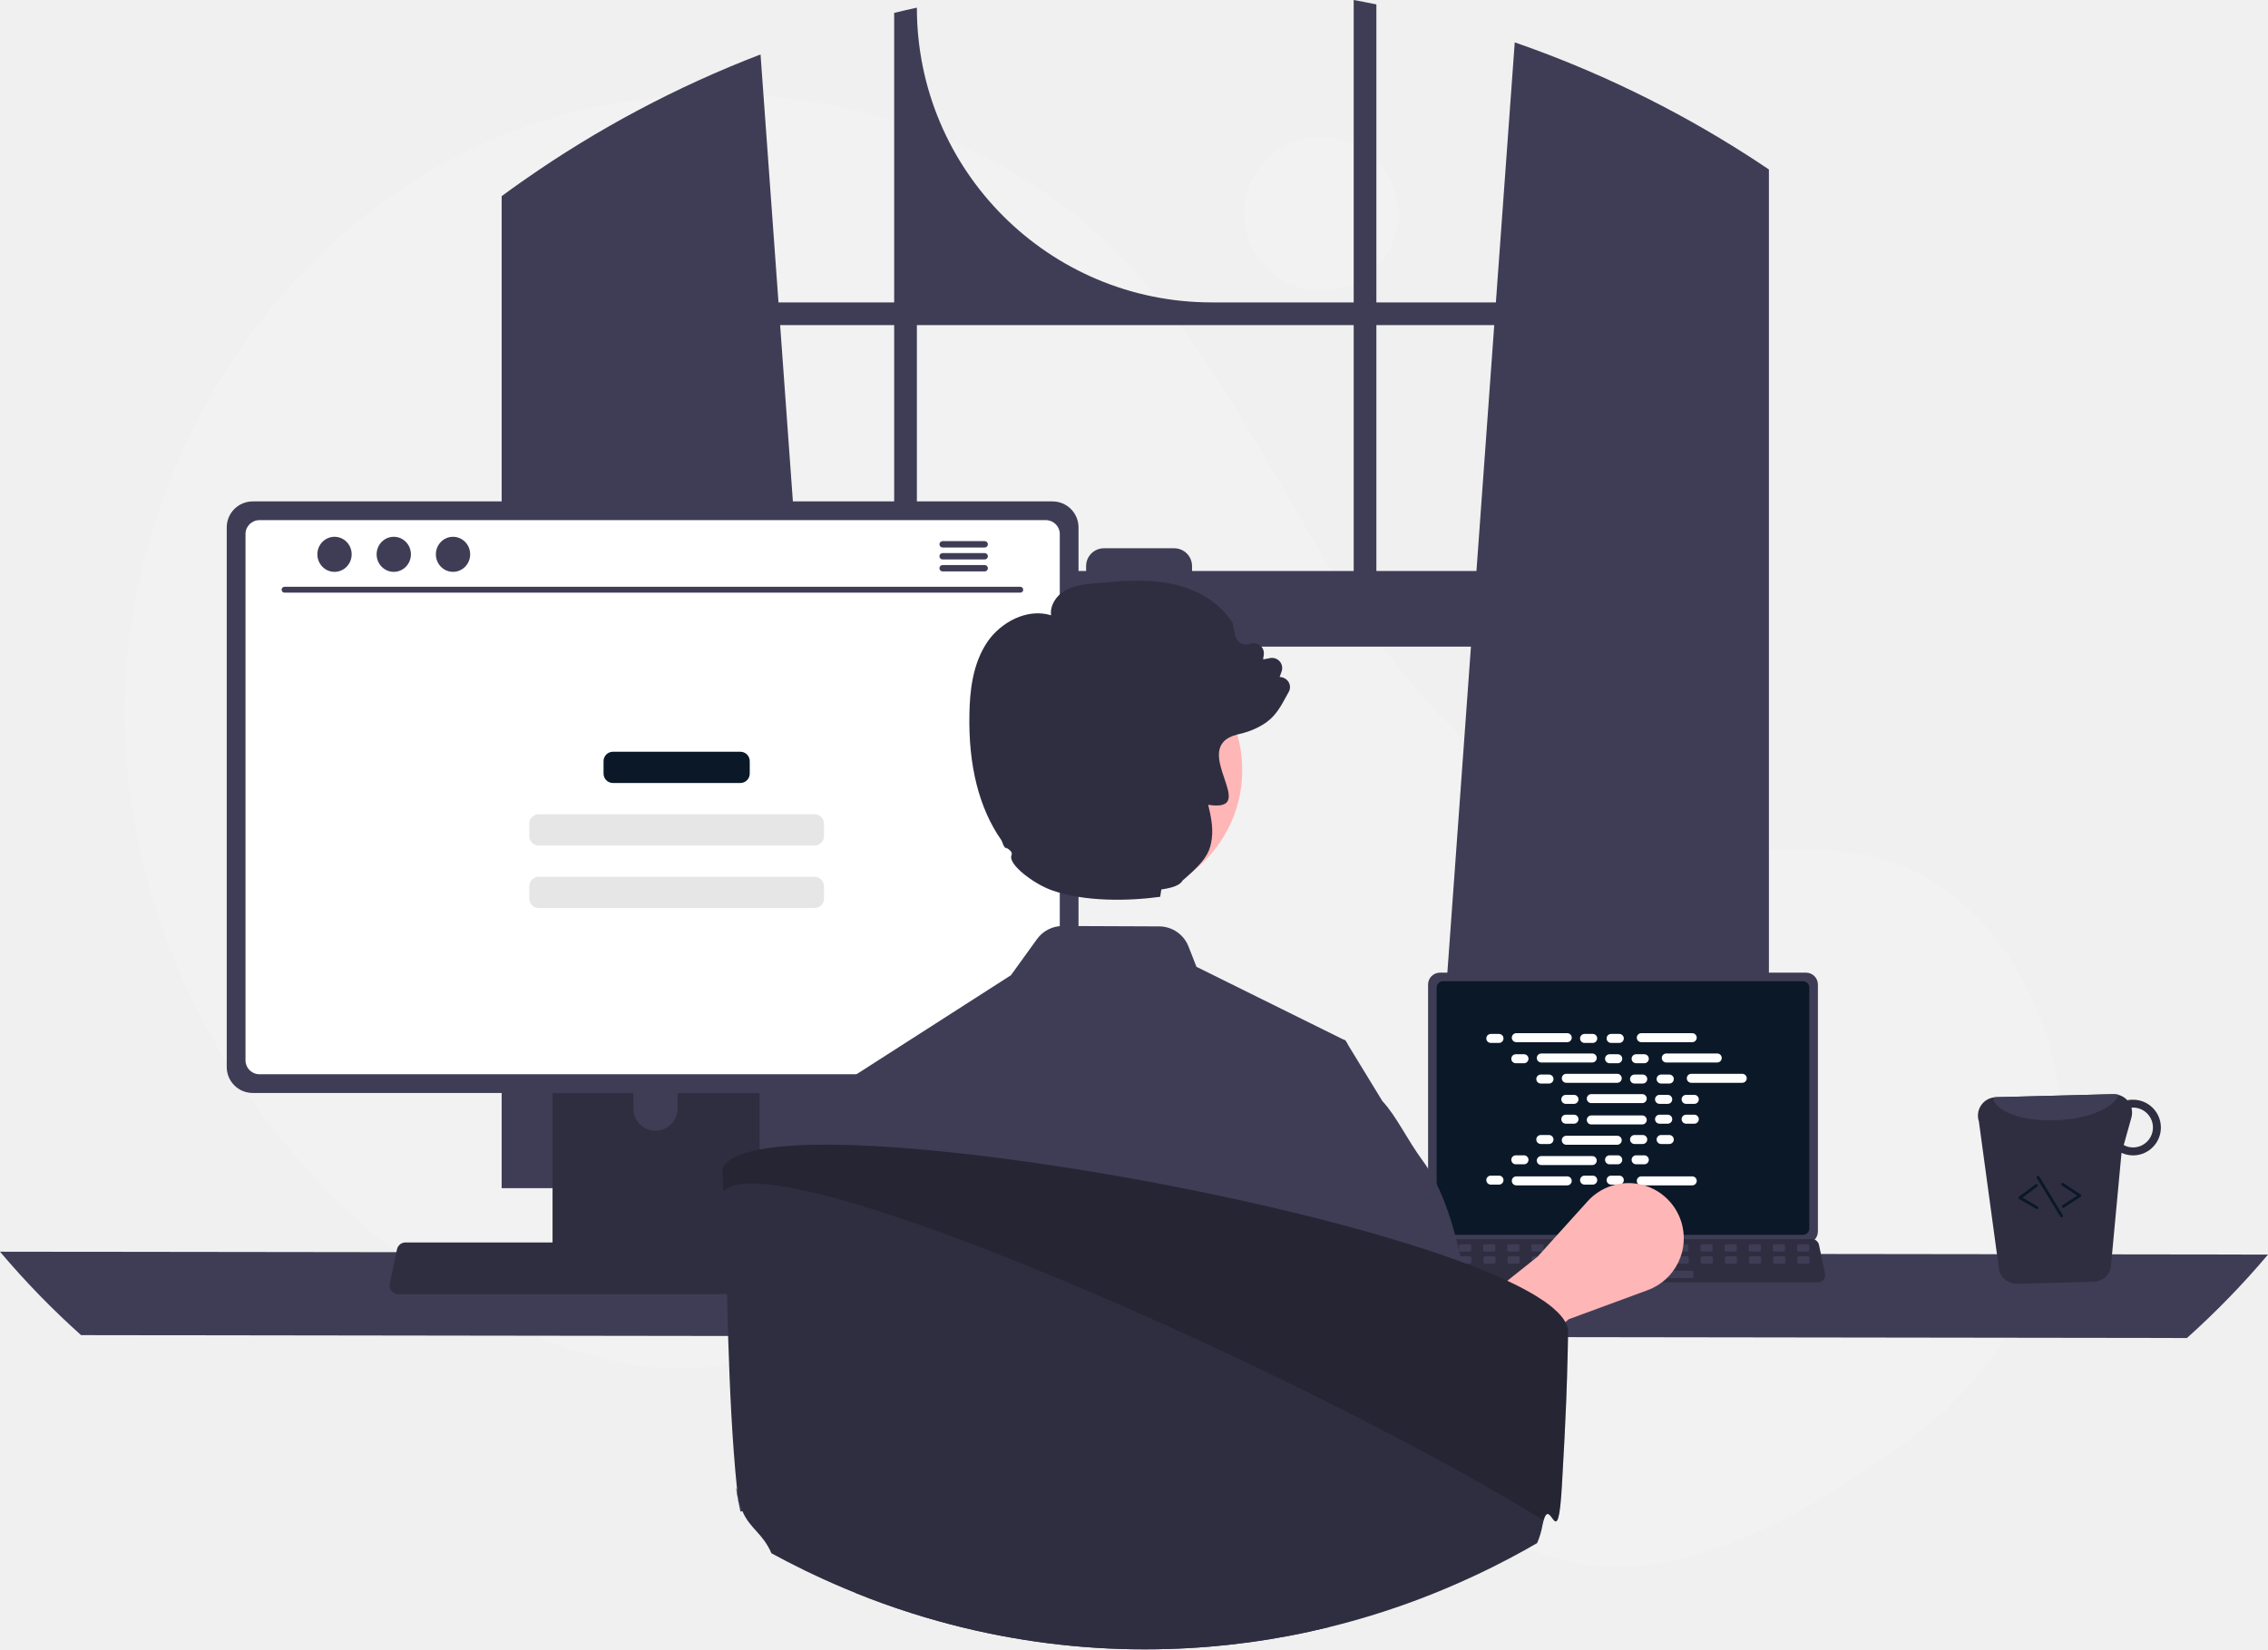
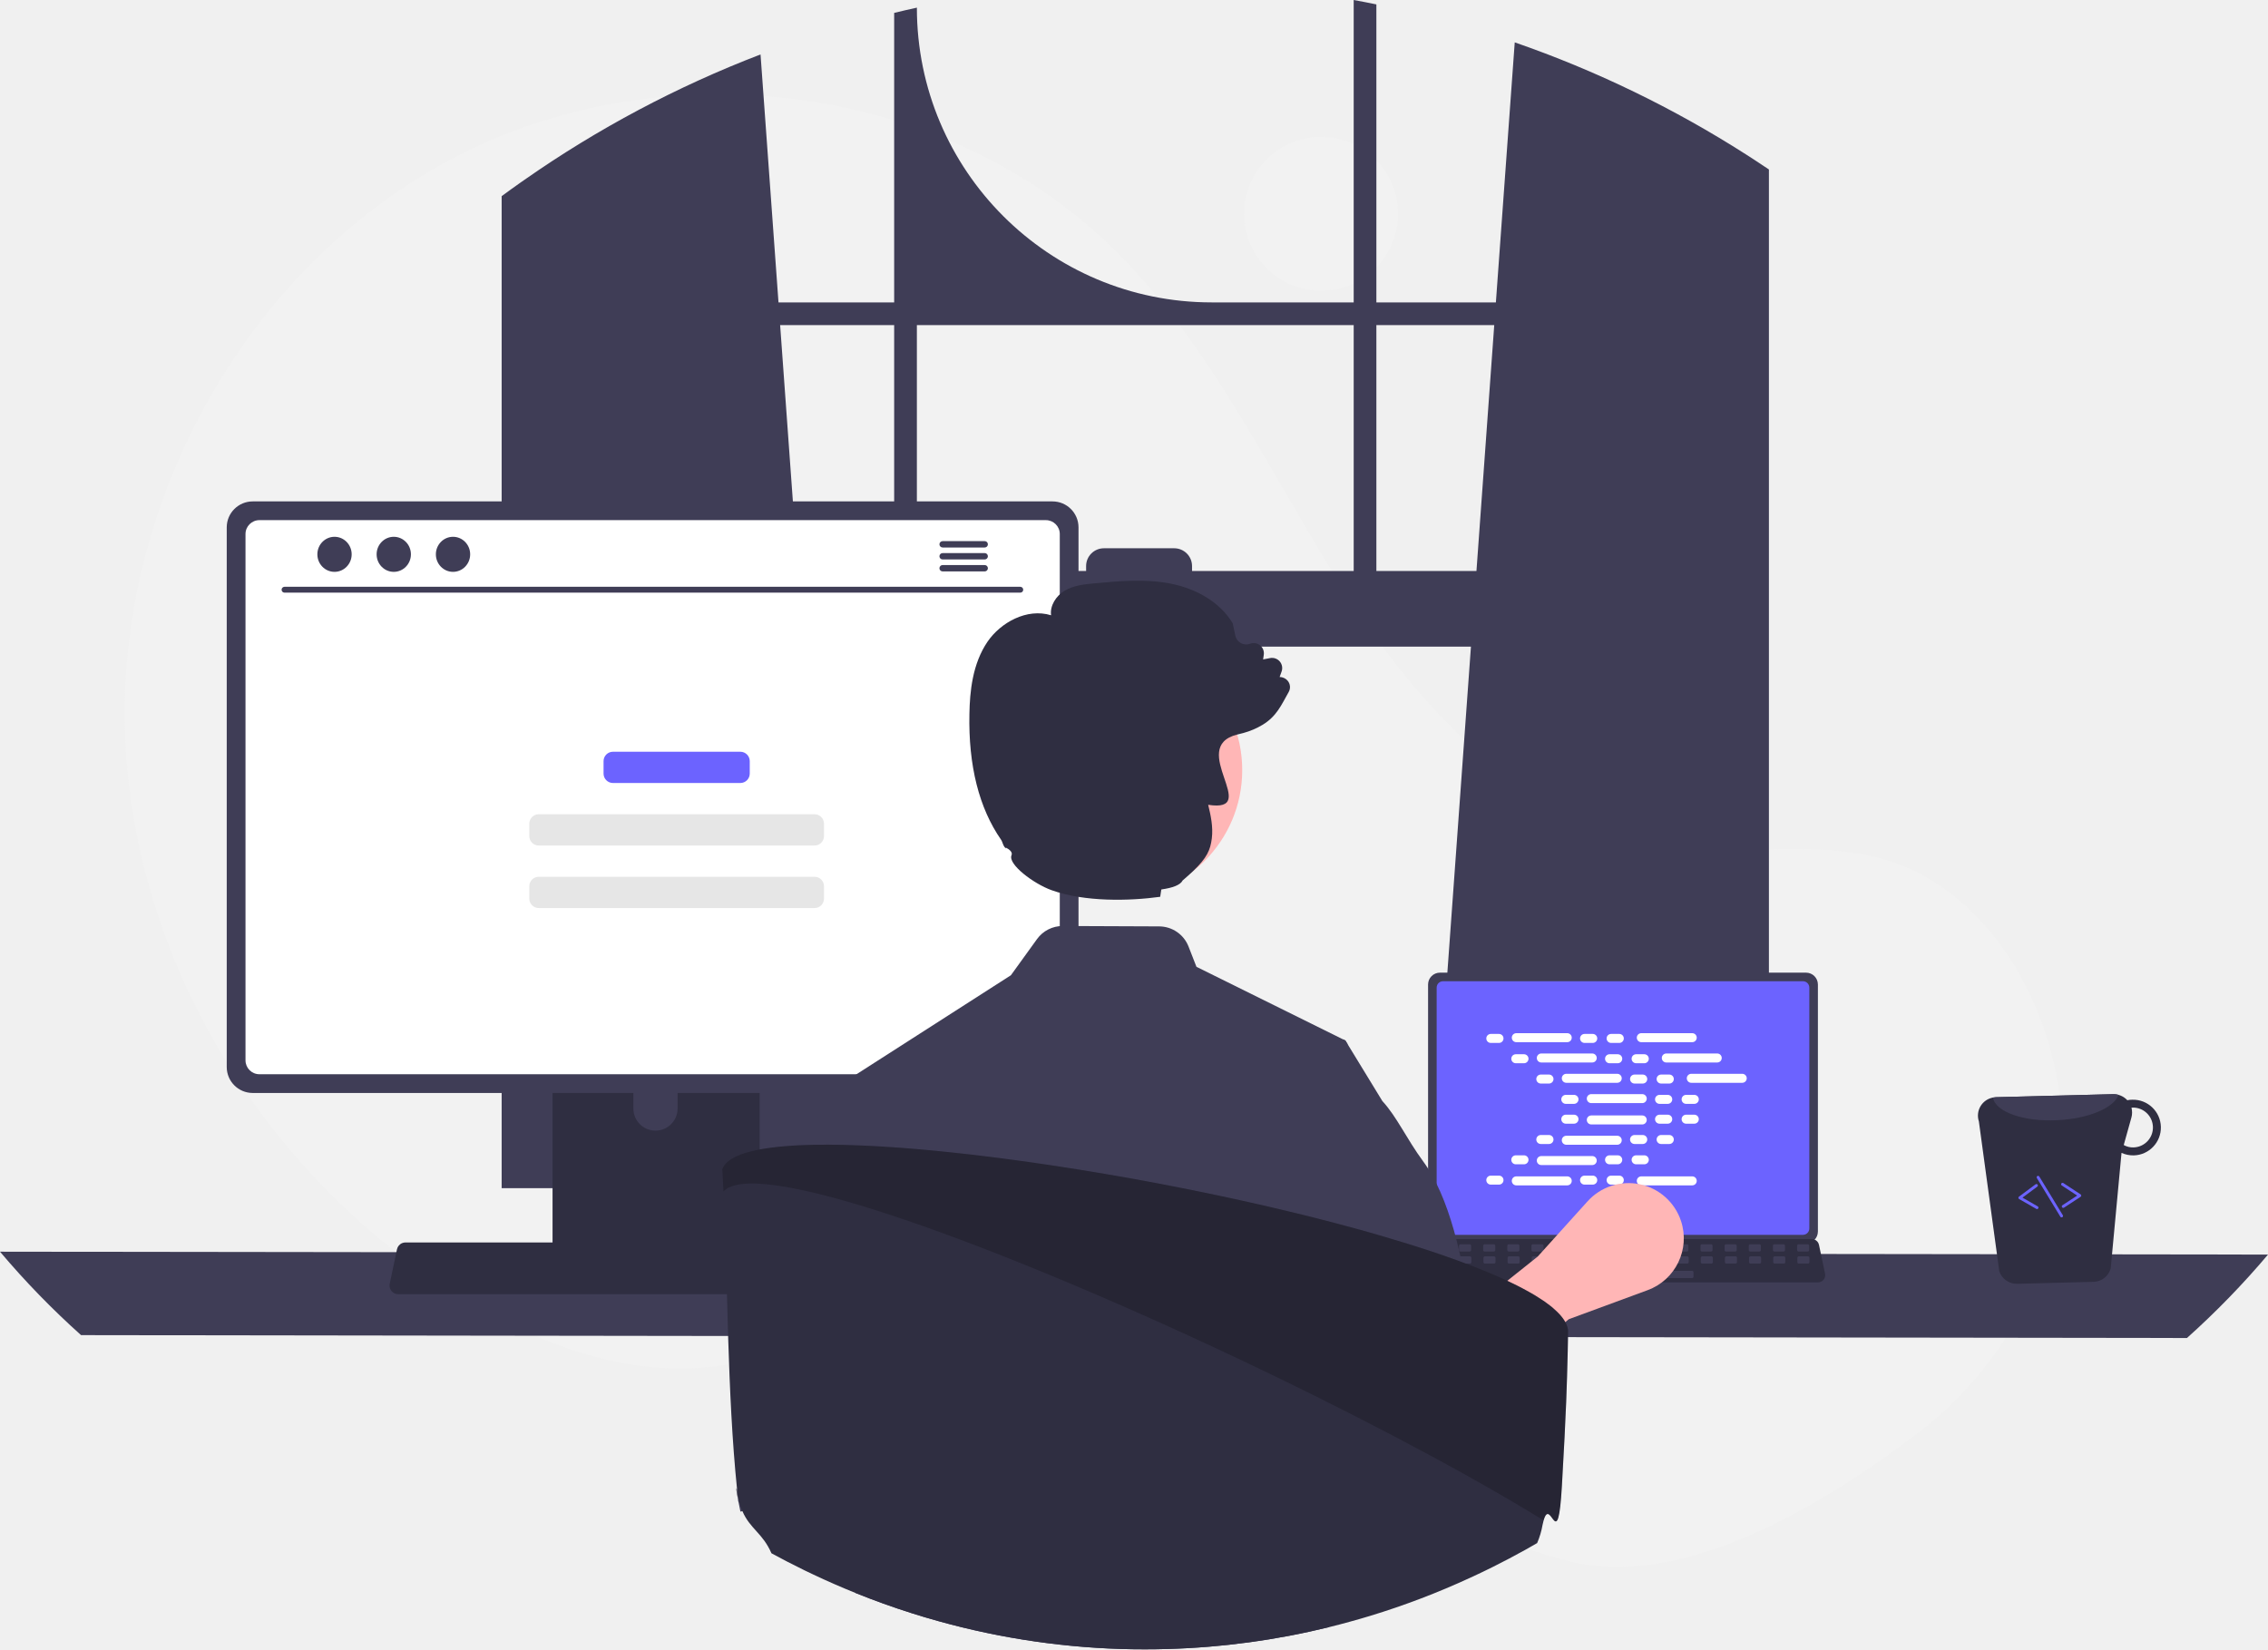
<svg xmlns="http://www.w3.org/2000/svg" data-name="Layer 1" width="786.82" height="572.258" viewBox="0 0 786.82 572.258">
  <circle cx="458.321" cy="74.182" r="26.701" fill="#f2f2f2" />
  <path d="M872.038,661.023c39.688-30.229,58.644-81.025,46.776-129.482q-.442-1.806-.934-3.604c-7.867-28.763-27.332-56.101-55.7-65.291-23.82-7.717-49.82-1.783-74.669-4.851-48.781-6.024-86.601-45.494-113.211-86.819-26.611-41.325-47.062-87.583-82.422-121.724-58.285-56.275-153.362-68.391-225.627-31.76C293.987,254.121,247.955,335.391,249.918,416.386c1.963,80.995,50.046,158.432,119.875,199.517,25.652,15.093,55.321,25.785,84.848,22.044,25.62-3.246,48.899-17.013,74.399-21.1,40.091-6.426,79.927,11.701,114.603,32.824,34.676,21.123,68.17,46.16,107.574,55.952C789.478,715.131,836.881,687.801,872.038,661.023Z" transform="translate(-206.59 -163.8711)" fill="#f2f2f2" />
  <path d="M815.016,219.191c-.87-.58-1.75-1.13-2.62-1.69a380.24,380.24,0,0,0-80.31-38.93l-6.54,90.22h-41.46v-103.39c-2.61-.54-5.24-1.05-7.87-1.53v104.92H626.946A102.27,102.27,0,0,1,524.676,166.521v-0c-2.64.57-5.26,1.18-7.88,1.83v100.44h-40.13l-6.23-86.03a380.858,380.858,0,0,0-81.94,43.53c-.44.3-.88.61-1.31.91-2.21,1.55-4.39,3.13-6.56,4.73v344.19h118.27l-2.09-28.95-11.5-158.95h231.59l-11.5,158.95-2.09,28.95h116.96v-353.45Q817.656,220.901,815.016,219.191Zm-298.22,142.78h-33.39l-6.17-85.3h39.56Zm159.42,0h-56.08v-1.69a6.18,6.18,0,0,0-6.19-6.18h-24.38a6.178,6.178,0,0,0-6.18,6.18v1.69h-58.71v-85.3h151.54Zm7.87,0v-85.3h40.89l-6.17,85.3Z" transform="translate(-206.59 -163.8711)" fill="#3f3d56" />
  <path d="M206.59,598.162a289.003,289.003,0,0,0,28.12,28.95l730.58,1a289.003,289.003,0,0,0,28.12-28.95Z" transform="translate(-206.59 -163.8711)" fill="#3f3d56" />
  <path d="M702.02,505.462v85.704a4.122,4.122,0,0,0,4.119,4.119H833.143a4.122,4.122,0,0,0,4.119-4.119v-85.704a4.124,4.124,0,0,0-4.119-4.115H706.139A4.124,4.124,0,0,0,702.02,505.462Z" transform="translate(-206.59 -163.8711)" fill="#3f3d56" />
-   <path d="M704.999,506.529V590.109a2.205,2.205,0,0,0,2.201,2.201H832.086a2.205,2.205,0,0,0,2.201-2.201V506.529a2.206,2.206,0,0,0-2.201-2.206H707.201A2.206,2.206,0,0,0,704.999,506.529Z" transform="translate(-206.59 -163.8711)" fill="#0a1828" />
+   <path d="M704.999,506.529V590.109a2.205,2.205,0,0,0,2.201,2.201H832.086a2.205,2.205,0,0,0,2.201-2.201V506.529a2.206,2.206,0,0,0-2.201-2.206H707.201A2.206,2.206,0,0,0,704.999,506.529Z" transform="translate(-206.59 -163.8711)" fill="#6c63ff" />
  <path d="M699.364,607.881a2.47,2.47,0,0,0,1.943.93H837.299a2.502,2.502,0,0,0,2.446-3.016l-2.111-10.027a2.507,2.507,0,0,0-1.558-1.818,2.425,2.425,0,0,0-.888-.168H703.41a2.424,2.424,0,0,0-.888.168,2.507,2.507,0,0,0-1.558,1.818l-2.111,10.027A2.501,2.501,0,0,0,699.364,607.881Z" transform="translate(-206.59 -163.8711)" fill="#2f2e41" />
  <rect x="830.034" y="595.588" width="4.188" height="2.513" rx="0.488" transform="translate(1457.666 1029.819) rotate(-180)" fill="#3f3d56" />
  <rect x="821.657" y="595.588" width="4.188" height="2.513" rx="0.488" transform="translate(1440.912 1029.819) rotate(-180)" fill="#3f3d56" />
  <rect x="813.28" y="595.588" width="4.188" height="2.513" rx="0.488" transform="translate(1424.158 1029.819) rotate(-180)" fill="#3f3d56" />
  <rect x="804.903" y="595.588" width="4.188" height="2.513" rx="0.488" transform="translate(1407.404 1029.819) rotate(-180)" fill="#3f3d56" />
  <rect x="796.526" y="595.588" width="4.188" height="2.513" rx="0.488" transform="translate(1390.65 1029.819) rotate(-180)" fill="#3f3d56" />
  <rect x="788.149" y="595.588" width="4.188" height="2.513" rx="0.488" transform="translate(1373.896 1029.819) rotate(-180)" fill="#3f3d56" />
  <rect x="779.772" y="595.588" width="4.188" height="2.513" rx="0.488" transform="translate(1357.142 1029.819) rotate(-180)" fill="#3f3d56" />
  <rect x="771.395" y="595.588" width="4.188" height="2.513" rx="0.488" transform="translate(1340.388 1029.819) rotate(-180)" fill="#3f3d56" />
  <rect x="763.018" y="595.588" width="4.188" height="2.513" rx="0.488" transform="translate(1323.634 1029.819) rotate(-180)" fill="#3f3d56" />
  <rect x="754.641" y="595.588" width="4.188" height="2.513" rx="0.488" transform="translate(1306.88 1029.819) rotate(-180)" fill="#3f3d56" />
  <rect x="746.264" y="595.588" width="4.188" height="2.513" rx="0.488" transform="translate(1290.126 1029.819) rotate(-180)" fill="#3f3d56" />
  <rect x="737.887" y="595.588" width="4.188" height="2.513" rx="0.488" transform="translate(1273.372 1029.819) rotate(-180)" fill="#3f3d56" />
  <rect x="729.51" y="595.588" width="4.188" height="2.513" rx="0.488" transform="translate(1256.618 1029.819) rotate(-180)" fill="#3f3d56" />
  <rect x="721.133" y="595.588" width="4.188" height="2.513" rx="0.488" transform="translate(1239.865 1029.819) rotate(-180)" fill="#3f3d56" />
  <rect x="712.756" y="595.588" width="4.188" height="2.513" rx="0.488" transform="translate(1223.111 1029.819) rotate(-180)" fill="#3f3d56" />
  <rect x="704.379" y="595.588" width="4.188" height="2.513" rx="0.488" transform="translate(1206.357 1029.819) rotate(-180)" fill="#3f3d56" />
  <rect x="830.133" y="599.777" width="4.188" height="2.513" rx="0.488" transform="translate(1457.864 1038.196) rotate(-180)" fill="#3f3d56" />
  <rect x="821.756" y="599.777" width="4.188" height="2.513" rx="0.488" transform="translate(1441.11 1038.196) rotate(-180)" fill="#3f3d56" />
  <rect x="813.379" y="599.777" width="4.188" height="2.513" rx="0.488" transform="translate(1424.356 1038.196) rotate(-180)" fill="#3f3d56" />
  <rect x="805.002" y="599.777" width="4.188" height="2.513" rx="0.488" transform="translate(1407.602 1038.196) rotate(-180)" fill="#3f3d56" />
  <rect x="796.625" y="599.777" width="4.188" height="2.513" rx="0.488" transform="translate(1390.848 1038.196) rotate(-180)" fill="#3f3d56" />
  <rect x="788.248" y="599.777" width="4.188" height="2.513" rx="0.488" transform="translate(1374.094 1038.196) rotate(-180)" fill="#3f3d56" />
  <rect x="779.871" y="599.777" width="4.188" height="2.513" rx="0.488" transform="translate(1357.34 1038.196) rotate(-180)" fill="#3f3d56" />
  <rect x="771.494" y="599.777" width="4.188" height="2.513" rx="0.488" transform="translate(1340.586 1038.196) rotate(-180)" fill="#3f3d56" />
  <rect x="763.117" y="599.777" width="4.188" height="2.513" rx="0.488" transform="translate(1323.832 1038.196) rotate(-180)" fill="#3f3d56" />
  <rect x="754.74" y="599.777" width="4.188" height="2.513" rx="0.488" transform="translate(1307.078 1038.196) rotate(-180)" fill="#3f3d56" />
  <rect x="746.363" y="599.777" width="4.188" height="2.513" rx="0.488" transform="translate(1290.324 1038.196) rotate(-180)" fill="#3f3d56" />
  <rect x="737.986" y="599.777" width="4.188" height="2.513" rx="0.488" transform="translate(1273.57 1038.196) rotate(-180)" fill="#3f3d56" />
  <rect x="729.609" y="599.777" width="4.188" height="2.513" rx="0.488" transform="translate(1256.816 1038.196) rotate(-180)" fill="#3f3d56" />
  <rect x="721.232" y="599.777" width="4.188" height="2.513" rx="0.488" transform="translate(1240.062 1038.196) rotate(-180)" fill="#3f3d56" />
  <rect x="712.855" y="599.777" width="4.188" height="2.513" rx="0.488" transform="translate(1223.309 1038.196) rotate(-180)" fill="#3f3d56" />
  <rect x="704.478" y="599.777" width="4.188" height="2.513" rx="0.488" transform="translate(1206.555 1038.196) rotate(-180)" fill="#3f3d56" />
  <rect x="760.604" y="604.803" width="33.508" height="2.513" rx="0.488" transform="translate(1348.126 1048.248) rotate(-180)" fill="#3f3d56" />
  <rect x="515.631" y="358.737" width="5.966" height="3.122" rx="1.561" fill="#fff" />
  <rect x="548.154" y="358.737" width="5.966" height="3.122" rx="1.561" fill="#fff" />
  <rect x="557.369" y="358.737" width="5.966" height="3.122" rx="1.561" fill="#fff" />
  <rect x="524.477" y="358.477" width="20.796" height="3.122" rx="1.561" fill="#fff" />
  <rect x="567.841" y="358.477" width="20.796" height="3.122" rx="1.561" fill="#fff" />
  <rect x="524.304" y="365.784" width="5.966" height="3.122" rx="1.561" fill="#fff" />
  <rect x="556.827" y="365.784" width="5.966" height="3.122" rx="1.561" fill="#fff" />
  <rect x="566.042" y="365.784" width="5.966" height="3.122" rx="1.561" fill="#fff" />
  <rect x="533.15" y="365.523" width="20.796" height="3.122" rx="1.561" fill="#fff" />
  <rect x="576.514" y="365.523" width="20.796" height="3.122" rx="1.561" fill="#fff" />
  <rect x="532.977" y="372.83" width="5.966" height="3.122" rx="1.561" fill="#fff" />
  <rect x="565.5" y="372.83" width="5.966" height="3.122" rx="1.561" fill="#fff" />
  <rect x="574.715" y="372.83" width="5.966" height="3.122" rx="1.561" fill="#fff" />
  <rect x="541.823" y="372.57" width="20.796" height="3.122" rx="1.561" fill="#fff" />
  <rect x="585.187" y="372.57" width="20.796" height="3.122" rx="1.561" fill="#fff" />
  <rect x="541.649" y="379.877" width="5.966" height="3.122" rx="1.561" fill="#fff" />
  <rect x="574.172" y="379.877" width="5.966" height="3.122" rx="1.561" fill="#fff" />
  <rect x="583.387" y="379.877" width="5.966" height="3.122" rx="1.561" fill="#fff" />
  <rect x="550.496" y="379.617" width="20.796" height="3.122" rx="1.561" fill="#fff" />
  <rect x="548.154" y="407.898" width="5.966" height="3.122" rx="1.561" fill="#fff" />
  <rect x="557.369" y="407.898" width="5.966" height="3.122" rx="1.561" fill="#fff" />
  <rect x="567.841" y="408.158" width="20.796" height="3.122" rx="1.561" fill="#fff" />
  <rect x="515.631" y="407.898" width="5.966" height="3.122" rx="1.561" fill="#fff" />
  <rect x="524.477" y="408.158" width="20.796" height="3.122" rx="1.561" fill="#fff" />
  <rect x="524.304" y="400.851" width="5.966" height="3.122" rx="1.561" fill="#fff" />
  <rect x="556.827" y="400.851" width="5.966" height="3.122" rx="1.561" fill="#fff" />
  <rect x="566.042" y="400.851" width="5.966" height="3.122" rx="1.561" fill="#fff" />
  <rect x="533.15" y="401.111" width="20.796" height="3.122" rx="1.561" fill="#fff" />
  <rect x="532.977" y="393.804" width="5.966" height="3.122" rx="1.561" fill="#fff" />
  <rect x="565.5" y="393.804" width="5.966" height="3.122" rx="1.561" fill="#fff" />
  <rect x="574.715" y="393.804" width="5.966" height="3.122" rx="1.561" fill="#fff" />
  <rect x="541.823" y="394.064" width="20.796" height="3.122" rx="1.561" fill="#fff" />
  <rect x="541.649" y="386.758" width="5.966" height="3.122" rx="1.561" fill="#fff" />
  <rect x="574.172" y="386.758" width="5.966" height="3.122" rx="1.561" fill="#fff" />
  <rect x="583.387" y="386.758" width="5.966" height="3.122" rx="1.561" fill="#fff" />
  <rect x="550.496" y="387.018" width="20.796" height="3.122" rx="1.561" fill="#fff" />
  <path d="M711.507,654.353l-13.35-21.102,41.902-33.403,17.295-19.161a19.161,19.161,0,0,1,32.418,6.828h0a19.161,19.161,0,0,1-11.57,23.991l-27.349,10.075Z" transform="translate(-206.59 -163.8711)" fill="#ffb6b6" />
  <path d="M398.28,501.352v102.56h71.85v-102.56a3.448,3.448,0,0,0-2.43-3.3,3.175,3.175,0,0,0-1.03-.16H401.75A3.463,3.463,0,0,0,398.28,501.352Zm28.04,35.24a7.67,7.67,0,0,1,15.34,0v11.9a7.67,7.67,0,0,1-15.34,0Z" transform="translate(-206.59 -163.8711)" fill="#2f2e41" />
  <path d="M398.06,600.632v9.89a1.946,1.946,0,0,0,1.93,1.94h68.43a1.94,1.94,0,0,0,1.93-1.94v-9.89Z" transform="translate(-206.59 -163.8711)" fill="#3f3d56" />
  <path d="M285.25,346.832V534.092a9.007,9.007,0,0,0,9,9h277.5a9.007,9.007,0,0,0,9-9V346.832a9.011,9.011,0,0,0-9-8.99H294.25A9.012,9.012,0,0,0,285.25,346.832Z" transform="translate(-206.59 -163.8711)" fill="#3f3d56" />
  <path d="M291.76,349.162v182.62a4.818,4.818,0,0,0,4.81,4.81H569.44a4.818,4.818,0,0,0,4.81-4.81v-182.62a4.82,4.82,0,0,0-4.81-4.82H296.57A4.821,4.821,0,0,0,291.76,349.162Z" transform="translate(-206.59 -163.8711)" fill="#fff" />
  <path d="M342.4,611.792a2.948,2.948,0,0,0,2.32,1.11h162.34a2.987,2.987,0,0,0,2.92-3.6l-2.52-11.97a2.993,2.993,0,0,0-1.86-2.17,2.895,2.895,0,0,0-1.06-.2H347.23a2.894,2.894,0,0,0-1.06.2,2.992,2.992,0,0,0-1.86,2.17l-2.52,11.97A2.985,2.985,0,0,0,342.4,611.792Z" transform="translate(-206.59 -163.8711)" fill="#2f2e41" />
  <path d="M560.585,369.499H305.261a1.016,1.016,0,0,1,0-2.031H560.585a1.016,1.016,0,0,1,0,2.031Z" transform="translate(-206.59 -163.8711)" fill="#3f3d56" />
  <ellipse cx="116.051" cy="192.33" rx="5.95" ry="6.083" fill="#3f3d56" />
  <ellipse cx="136.607" cy="192.33" rx="5.95" ry="6.083" fill="#3f3d56" />
  <ellipse cx="157.163" cy="192.33" rx="5.95" ry="6.083" fill="#3f3d56" />
  <path d="M548.206,351.622h-14.6a1.105,1.105,0,0,0,0,2.21h14.6a1.105,1.105,0,0,0,0-2.21Z" transform="translate(-206.59 -163.8711)" fill="#3f3d56" />
  <path d="M548.206,355.772h-14.6a1.105,1.105,0,0,0,0,2.21h14.6a1.105,1.105,0,0,0,0-2.21Z" transform="translate(-206.59 -163.8711)" fill="#3f3d56" />
  <path d="M548.206,359.922h-14.6a1.105,1.105,0,0,0,0,2.21h14.6a1.105,1.105,0,0,0,0-2.21Z" transform="translate(-206.59 -163.8711)" fill="#3f3d56" />
  <path d="M900.186,604.972a6.416,6.416,0,0,0,6.183,4.331l26.492-.682a6.329,6.329,0,0,0,5.981-4.657l3.749-40.087a9.794,9.794,0,0,0,4.238.871,9.661,9.661,0,1,0-.485-19.317,8.184,8.184,0,0,0-1.736.181,6.548,6.548,0,0,0-4.874-2.103l-40.751,1.052a5.853,5.853,0,0,0-1.005.125,6.365,6.365,0,0,0-4.873,8.265Zm43.173-43.817,2.668-9.553a6.506,6.506,0,0,0,.02-3.375c.129-0.0.244-.062.373-.062a6.91,6.91,0,0,1,.324,13.817A6.505,6.505,0,0,1,943.359,561.156Z" transform="translate(-206.59 -163.8711)" fill="#2f2e41" />
  <path d="M897.978,544.686c.868,4.964,10.629,8.454,22.366,7.847,10.793-.497,19.617-4.287,21.234-8.778a6.025,6.025,0,0,0-1.844-.246l-40.751,1.052A5.853,5.853,0,0,0,897.978,544.686Z" transform="translate(-206.59 -163.8711)" fill="#3f3d56" />
-   <path d="M922.494,582.944a.497.497,0,0,0,.151-.066l5.753-3.766a.499.499,0,0,0,0-.836l-5.98-3.917a.5.5,0,1,0-.548.836l5.341,3.498-5.114,3.348a.5.5,0,0,0,.396.903Z" transform="translate(-206.59 -163.8711)" fill="#0a1828" />
-   <path d="M913.408,583.363a.5.5,0,0,0,.126-.918l-5.303-3.04,5.126-3.807a.5.5,0,1,0-.596-.802l-5.739,4.263a.5.5,0,0,0,.049.835l5.965,3.42A.5.5,0,0,0,913.408,583.363Z" transform="translate(-206.59 -163.8711)" fill="#0a1828" />
-   <path d="M921.922,586.244a.482.482,0,0,0,.137-.058.5.5,0,0,0,.168-.687l-8.155-13.408a.5.5,0,0,0-.854.521l8.155,13.408A.5.5,0,0,0,921.922,586.244Z" transform="translate(-206.59 -163.8711)" fill="#0a1828" />
-   <rect x="209.385" y="260.827" width="50.719" height="10.846" rx="3.264" fill="#0a1828" />
+   <path d="M922.494,582.944a.497.497,0,0,0,.151-.066l5.753-3.766a.499.499,0,0,0,0-.836l-5.98-3.917a.5.5,0,1,0-.548.836l5.341,3.498-5.114,3.348a.5.5,0,0,0,.396.903Z" transform="translate(-206.59 -163.8711)" fill="#6c63ff" />
+   <path d="M913.408,583.363a.5.5,0,0,0,.126-.918l-5.303-3.04,5.126-3.807a.5.5,0,1,0-.596-.802l-5.739,4.263a.5.5,0,0,0,.049.835l5.965,3.42A.5.5,0,0,0,913.408,583.363Z" transform="translate(-206.59 -163.8711)" fill="#6c63ff" />
+   <path d="M921.922,586.244a.482.482,0,0,0,.137-.058.5.5,0,0,0,.168-.687l-8.155-13.408a.5.5,0,0,0-.854.521l8.155,13.408A.5.5,0,0,0,921.922,586.244Z" transform="translate(-206.59 -163.8711)" fill="#6c63ff" />
+   <rect x="209.385" y="260.827" width="50.719" height="10.846" rx="3.264" fill="#6c63ff" />
  <rect x="183.626" y="282.519" width="102.236" height="10.846" rx="3.264" fill="#e6e6e6" />
  <rect x="183.626" y="304.21" width="102.236" height="10.846" rx="3.264" fill="#e6e6e6" />
  <path d="M497.301,540.717l.217.684.011.023,6.525,19.838,7.506,22.861,14.123,42.961.137,6.673v.023l1.049,53.684-2.909,7.278,3.274,11.932s-1.506-18.037-9.582-7.679c-4.574,5.886-9.925,11.91-14.317,17.556q9.6,3.884,19.507,7.027c1.426.456,2.863.89,4.301,1.323q.462.137.924.274a266.863,266.863,0,0,0,67.351,10.826c1.186.034,2.35.057,3.479.08.399.011.787.023,1.175.023,1.278.011,2.544.023,3.822.023q3.867,0,7.7-.114a266.853,266.853,0,0,0,56.091-7.586c-.125-7.586-.468-16.45-.958-25.918-.228-4.643-5.35-9.674-5.658-14.533-.217-3.65,4.381-7.084,4.141-10.792-1.551-22.827-3.491-14.064-4.928-30.229q-.222-2.379-.411-4.552c-.924-10.381-1.563-16.872-1.563-16.872l6.137-38.683,9.639-60.734-.742-1.221-.833-.411-50.844-25.165-2.761-7.073a10.979,10.979,0,0,0-10.141-6.947l-33.493-.137a10.931,10.931,0,0,0-8.909,4.529l-9.069,12.56Z" transform="translate(-206.59 -163.8711)" fill="#3f3d56" />
  <path d="M533.407,617.525,525.82,633.758l-5.179,11.088-8.909,46.646-4.46,4.734L503.45,679.467l-39.998,8.881c-1.312-7.29-.351.247-1.161-7.75.228-.228.468-.456.707-.685.639-.593,1.175-1.152,1.164-1.688-.456-27.584.913-74.526,12.343-102.966a60.053,60.053,0,0,1,7.027-13.107c.228-.308.445-.616.662-.924,5.27-7.381,8.601-14.647,13.324-19.815v-.011a.53.53,0,0,0,.08-.08.157.157,0,0,0,.046-.034l32.443-17.203,1.392,39.105.992,28.109Z" transform="translate(-206.59 -163.8711)" fill="#3f3d56" />
  <path d="M650.391,622.135l9.476,20.275,3.307,7.061,8.907,46.642,4.446,4.723,3.83-16.755,1.8-.369,32.459-6.722,9.461,30.046a17.984,17.984,0,0,0-3.261-22.506c-.646-.585-1.184-1.154-1.169-1.692.538-32.443-1.446-91.684-19.367-116.066-5.692-7.738-9.107-15.445-14.076-20.829-.015-.015-.015-.031-.031-.031L674.081,526.114l-.738-1.215-.831-.415Z" transform="translate(-206.59 -163.8711)" fill="#3f3d56" />
  <circle id="a657ec4b-47ce-4d2a-9c58-81a811696ca9" data-name="Ellipse 5" cx="386.397" cy="267.201" r="44.558" fill="#ffb6b6" />
  <path d="M653.212,399.948a3.759,3.759,0,0,0-2.69-1.19l.67-1.86a3.528,3.528,0,0,0-3.96-4.7l-2.44.47.23-1.63a3.534,3.534,0,0,0-4.73-3.82,3.766,3.766,0,0,1-3.24-.23,3.846,3.846,0,0,1-1.92-2.61l-.85-4.1-.09-.22c-4.14-6.9-12.1-11.92-21.84-13.76-8.67-1.65-17.56-.81-26.13-.02-3.4.32-7.24.68-10.44,2.64-2.72,1.68-5.02,5.04-4.55,8.43-8.45-2.59-17.51,2.58-22,9.1-5.32,7.76-6.19,17.48-6.33,25.08-.38,17.98,3.33,32.69,11,43.73.56.8.7,2.47,1.81,3.03l-.23-.37c1.24.62,2.5,1.62,2.03,2.69-1.35,3.08,7.62,9.89,13.94,12.14,11.53,4.11,26.86,3.76,37.64,2.28l.38-2.55c3.89-.53,6.63-1.54,7.4-3.12,1.36-1.16,2.52-2.2,3.53-3.16l.01-.01c.02-.02.06-.05.08-.07,4.87-4.67,6-7.33,6.51-11.38.49-3.97-.38-8-1.27-11.63,18.74,2.9-7.38-19.96,10.08-24.38a5.434,5.434,0,0,1,.61-.15c.51-.12,1.02-.24,1.51-.38a26.448,26.448,0,0,0,6.72-2.87c4.88-2.97,6.49-6.91,9.01-11.35A3.427,3.427,0,0,0,653.212,399.948Z" transform="translate(-206.59 -163.8711)" fill="#2f2e41" />
  <path d="M750.582,625.308c-.01,1.75-.03,4.2-.11,7.23q-.015.63-.03,1.29c-.13,5.57-.26,10.24-.47,15.43-.01.36-.02.71-.04,1.07-.28,7.24-.72,15.67-1.48,29.02-1.41,24.66-3.87,3.39-6.34,12.04-.12.43-.25.94-.37,1.54a27.916,27.916,0,0,1-1.88,6.33c-1.31.78-2.66,1.53-3.99,2.28-3.79,2.11-7.64,4.14-11.52,6.07-2.18,1.08-4.37,2.14-6.57,3.16-.35.16-.69.32-1.03.47a270.887,270.887,0,0,1-34.75,13.26c-2.32.7-4.63,1.38-6.97,2.01-2.44.68-4.88,1.32-7.35,1.92a266.893,266.893,0,0,1-56.09,7.59c-2.55.08-5.12.11-7.7.11-1.28,0-2.54-.01-3.82-.02-.39,0-.78-.01-1.17-.02-1.13-.03-2.3-.05-3.48-.08a266.663,266.663,0,0,1-67.35-10.83l-.93-.27c-1.44-.44-2.87-.87-4.3-1.33q-9.9-3.135-19.51-7.02-7.335-2.955-14.5-6.34a.339.339,0,0,1-.12-.06c-1-.46-2.01-.94-3.01-1.43-.13-.07-.27-.14-.41-.21q-5.595-2.73-11.07-5.72c-3.07-7.05-7.39-8.4-10.07-14.6a25.874,25.874,0,0,1-1.68-5.74c0-.02-.01-.04-.01-.07.28,3.72-1.19-6.6-.01-.04-.01-.12-.02-.25-.03-.4-.03-.36-.07-.8-.13-1.35-3.43-33.49-3.21-71.79-4.7-103.35q-.15-3.06-.31-5.86c-.03-.62-.07-1.23-.11-1.83.07-.18.15-.37.24-.55a1.002,1.002,0,0,1,.07-.15,1.623,1.623,0,0,1,.1-.18c.02-.03.05-.07.07-.1a.917.917,0,0,1,.05-.1c.09-.14.19-.29.3-.43.05-.06.09-.11.14-.16a.808.808,0,0,1,.12-.14.637.637,0,0,1,.11-.13c.04-.04.08-.09.13-.14a.302.302,0,0,1,.08-.08,2.033,2.033,0,0,1,.26-.25,9.624,9.624,0,0,1,1.14-.9c.14-.09.29-.18.43-.28a19.135,19.135,0,0,1,3.17-1.52c.38-.14.76-.27,1.17-.41.15-.04.29-.09.44-.14.22-.07.44-.14.67-.19,1.14-.34,2.37-.63,3.7-.9.16-.03.33-.06.5-.1.24-.05.49-.09.74-.13.34-.06.69-.12,1.04-.18,2.97-.47,6.34-.82,10.06-1.05q.525-.03,1.05-.06c.41-.02.82-.04,1.24-.06.35-.02.71-.03,1.07-.04.35-.02.71-.03,1.08-.04,1.01-.03,2.05-.06,3.11-.08,3.02-.06,6.2-.04,9.54.03,1.55.04,3.13.08,4.75.15.11,0,.21.01.31.01,1.41.05,2.83.11,4.29.19,1.02.05,2.05.1,3.08.16.97.06,1.95.12,2.94.19.77.04,1.54.1,2.32.15.66.05,1.32.1,1.98.14l.9.06c.49.04.98.07,1.48.12,1.1.09,2.2.18,3.32.27,1.11.1,2.24.2,3.37.3s2.27.21,3.41.32c.12.01.23.02.34.03,1.04.11,2.08.21,3.13.32.24.02.49.04.73.07,1.001.101,2.022.218,3.032.326.31.033.618.066.929.1.791.086,1.572.161,2.368.254,1.05.12,2.12.23,3.16.37.81.09,1.62.18,2.43.28,1.27.15,2.56.31,3.85.48.49.06.98.12,1.47.19,3.68.46,7.4.97,11.18,1.5,5.73.81,11.55,1.69,17.41,2.64q8.805,1.425,17.71,3.01c1.5.27,3,.54,4.51.82q1.02.195,2.04.39c1.16.21,2.32.43,3.48.65,1.16.22,2.32.44,3.48.67,1.38.27,2.77.54,4.15.81,9.09,1.8,18.13,3.72,26.95,5.73,1.45.33,2.9.67,4.34,1q4.32,1.005,8.56,2.04c.78.18,1.55.37,2.32.56,1.92.48,3.84.96,5.73,1.45l.33.09c1.39.34,2.75.69,4.11,1.05q4.815,1.26,9.47,2.55,3.09.855,6.11,1.73c3.01.87,5.96,1.75,8.83,2.64.71.22,1.42.44,2.12.65,2.1.65,4.17,1.31,6.18,1.97,1.6.52,3.16,1.05,4.7,1.58q2.31.795,4.53,1.59c.95.34,1.89.7,2.83,1.04,1.35.5,2.68,1,3.98,1.5.4.15.79.31,1.18.46.25.11.49.2.73.3.47.19.95.37,1.41.56.47.18.93.37,1.39.57.45.18.91.37,1.35.56.45.18.89.37,1.33.57.37.15.73.31,1.08.47.71.31,1.42.62,2.11.94.34.16.68.31,1.02.47l.78.36c.11.06.22.11.33.16.25.12.51.25.76.37.58.27,1.15.56,1.71.83.75.38,1.48.76,2.18,1.13.71.38,1.4.76,2.06,1.13.11.06.21.12.32.18.15.08.3.17.45.25.51.29,1,.59,1.49.88.96.59,1.87,1.17,2.72,1.75.19.13.37.26.56.38.63.45,1.23.89,1.79,1.34,0,.01,0,.01.01.01.19.14.37.29.55.43.15.14.31.26.46.4.52.45,1,.88,1.44,1.32a5.667,5.667,0,0,1,.42.43,1.208,1.208,0,0,1,.16.16c.2.2.38.4.55.6a.553.553,0,0,1,.07.09c.24.28.46.56.67.84.1.14.21.28.3.42.12.17.24.35.34.52.09.14.17.29.25.43a7.257,7.257,0,0,1,.54,1.13,5.241,5.241,0,0,1,.27.82A5.844,5.844,0,0,1,750.582,625.308Z" transform="translate(-206.59 -163.8711)" fill="#2f2e41" />
  <path d="M750.582,625.308c-.01,1.75-.03,4.2-.11,7.23-.01.42-.03.85-.04,1.29-.1,4.25-.25,9.5-.46,15.43-.01.36-.02.71-.04,1.07-.28,7.24-.72,15.67-1.48,29.02-1.41,24.66-3.87,3.39-6.34,12.04-6.86-4.22-14.38-8.64-22.42-13.18q-2.175-1.23-4.39-2.47c-16.08-8.97-34.04-18.37-52.79-27.68-.74-.37-1.49-.74-2.23-1.1-42.95-21.23-89.83-41.88-127.81-55.66-7.33-2.66-14.33-5.06-20.91-7.17-13.86-4.43-25.84-7.53-35.06-8.87-9.6-1.4-16.23-.9-18.91,1.99q-.15-3.06-.31-5.86-.06-.93-.12-1.83c.062-.165.142-.322.22-.48.011-.023.019-.047.03-.07a1.002,1.002,0,0,1,.07-.15,1.623,1.623,0,0,1,.1-.18,1.06,1.06,0,0,1,.12-.2c.09-.14.19-.29.3-.43a3.483,3.483,0,0,1,.26-.3.637.637,0,0,1,.11-.13c.04-.04.08-.09.13-.14a.302.302,0,0,1,.08-.08,2.033,2.033,0,0,1,.26-.25,9.624,9.624,0,0,1,1.14-.9c.14-.09.29-.18.43-.28a19.135,19.135,0,0,1,3.17-1.52c.38-.14.76-.27,1.17-.41.15-.04.29-.09.44-.14.22-.07.44-.14.67-.19,1.14-.34,2.37-.63,3.7-.9.4-.08.82-.16,1.24-.23.34-.06.69-.12,1.04-.18,2.97-.47,6.34-.82,10.06-1.05q.525-.03,1.05-.06c.41-.02.82-.04,1.24-.06.35-.02.71-.03,1.07-.04.35-.02.71-.03,1.08-.04,1.01-.03,2.05-.06,3.11-.08,3.02-.05,6.2-.03,9.54.04,1.55.03,3.13.08,4.75.15.1,0,.21.01.31.01,1.41.04,2.84.11,4.29.18,1.02.05,2.05.1,3.08.16.97.06,1.95.12,2.94.19.77.04,1.54.1,2.32.15.66.05,1.32.1,1.98.14.79.06,1.58.12,2.38.18,1.1.09,2.2.18,3.32.27,1.11.1,2.24.2,3.37.3s2.27.21,3.41.32c.12.01.23.02.34.03,1.04.11,2.08.21,3.13.32q8.73.885,17.97,2.07,5.52.705,11.18,1.51c5.73.81,11.55,1.69,17.41,2.63q8.805,1.425,17.71,3.01c1.5.27,3,.54,4.51.82q2.76.51,5.52,1.04c1.16.22,2.32.44,3.48.67,1.38.27,2.77.54,4.15.81,9.09,1.8,18.13,3.72,26.95,5.73,1.45.33,2.9.67,4.34,1q4.32,1.005,8.56,2.04c.78.19,1.55.38,2.32.57q2.895.72,5.73,1.44v.01c.11.02.22.05.33.08,1.38.35,2.75.7,4.11,1.06q4.815,1.26,9.47,2.54c2.06.58,4.1,1.15,6.11,1.73,3.01.88,5.96,1.76,8.83,2.64.71.22,1.42.44,2.12.65q3.15.99,6.18,1.97c1.6.52,3.16,1.05,4.7,1.58q2.31.795,4.53,1.59c.96.34,1.9.69,2.83,1.03,1.36.5,2.68,1,3.98,1.51.4.15.79.31,1.18.46.73.28,1.44.57,2.14.86.47.18.93.37,1.39.57.45.18.91.37,1.35.56.45.18.89.37,1.33.57.37.15.73.31,1.08.47.71.31,1.42.62,2.11.94.34.16.68.31,1.02.47l.78.36c.11.06.22.11.33.16.85.4,1.67.8,2.47,1.2.75.38,1.48.76,2.18,1.13.83.44,1.62.87,2.38,1.31.15.08.3.17.45.25.51.29,1,.59,1.49.88.96.59,1.87,1.17,2.72,1.75.84.58,1.62,1.15,2.35,1.72,0,.01,0,.01.01.01.35.28.69.56,1.01.83.52.45,1,.88,1.44,1.32a5.667,5.667,0,0,1,.42.43,1.208,1.208,0,0,1,.16.16c.21.23.42.46.62.69.24.28.46.56.67.84.1.14.21.28.3.42.12.17.24.35.34.52.09.14.17.29.25.43a7.257,7.257,0,0,1,.54,1.13,6.053,6.053,0,0,1,.27.82A5.844,5.844,0,0,1,750.582,625.308Z" transform="translate(-206.59 -163.8711)" opacity="0.2" />
</svg>
